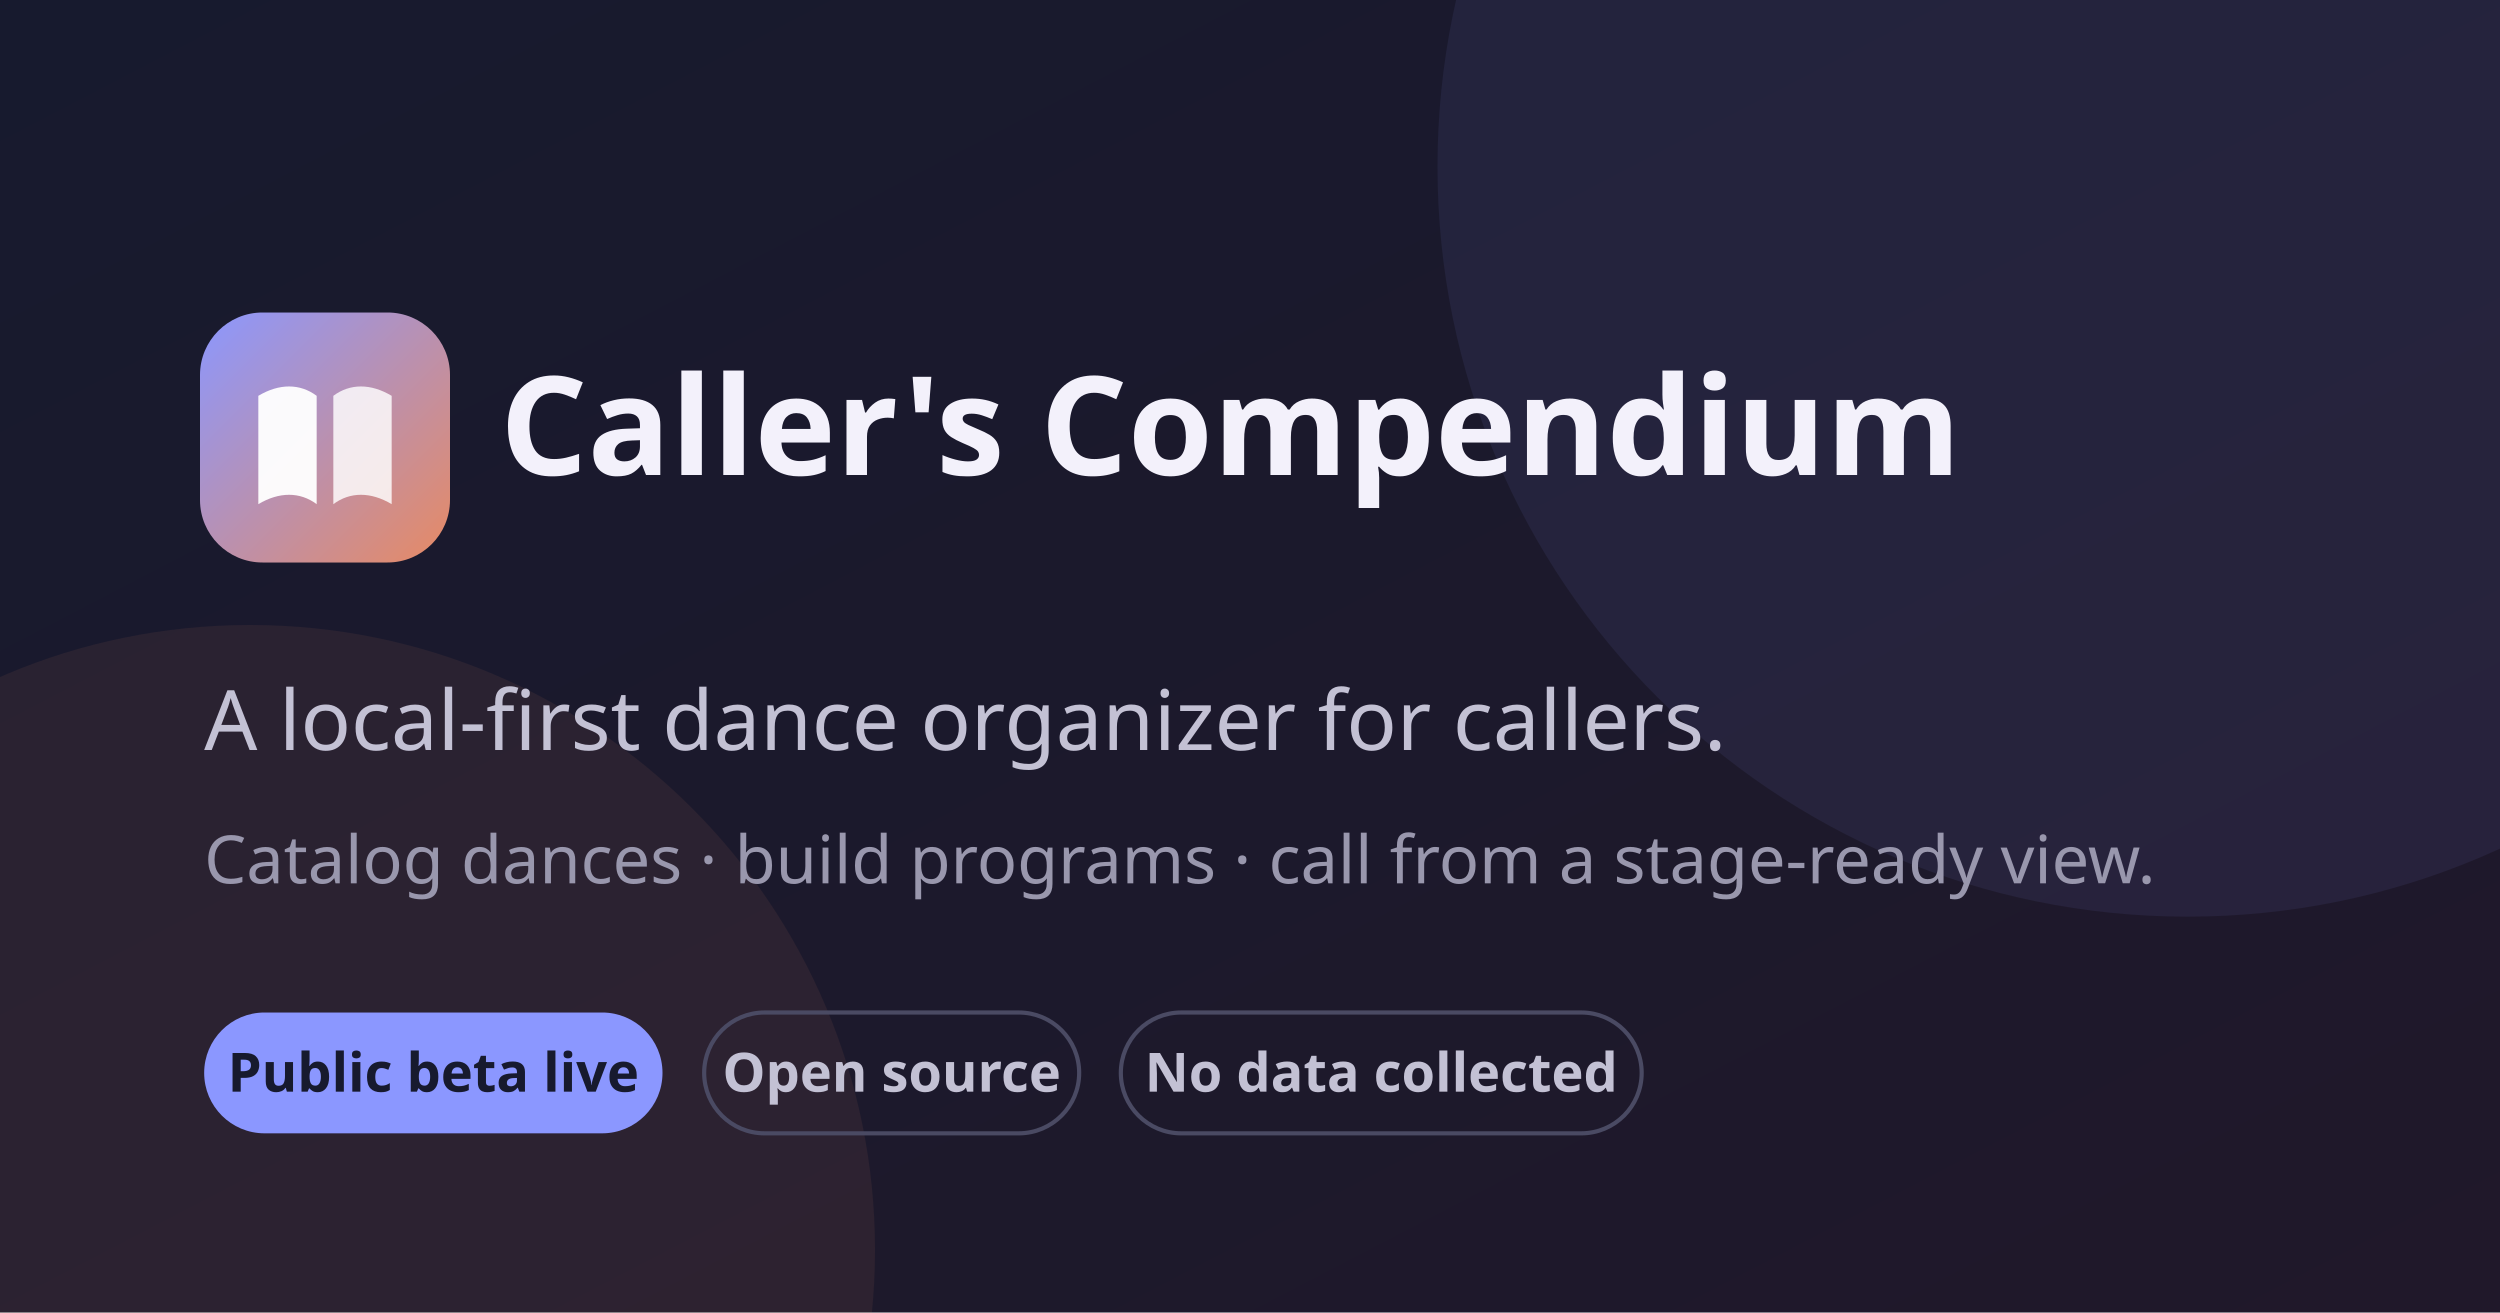
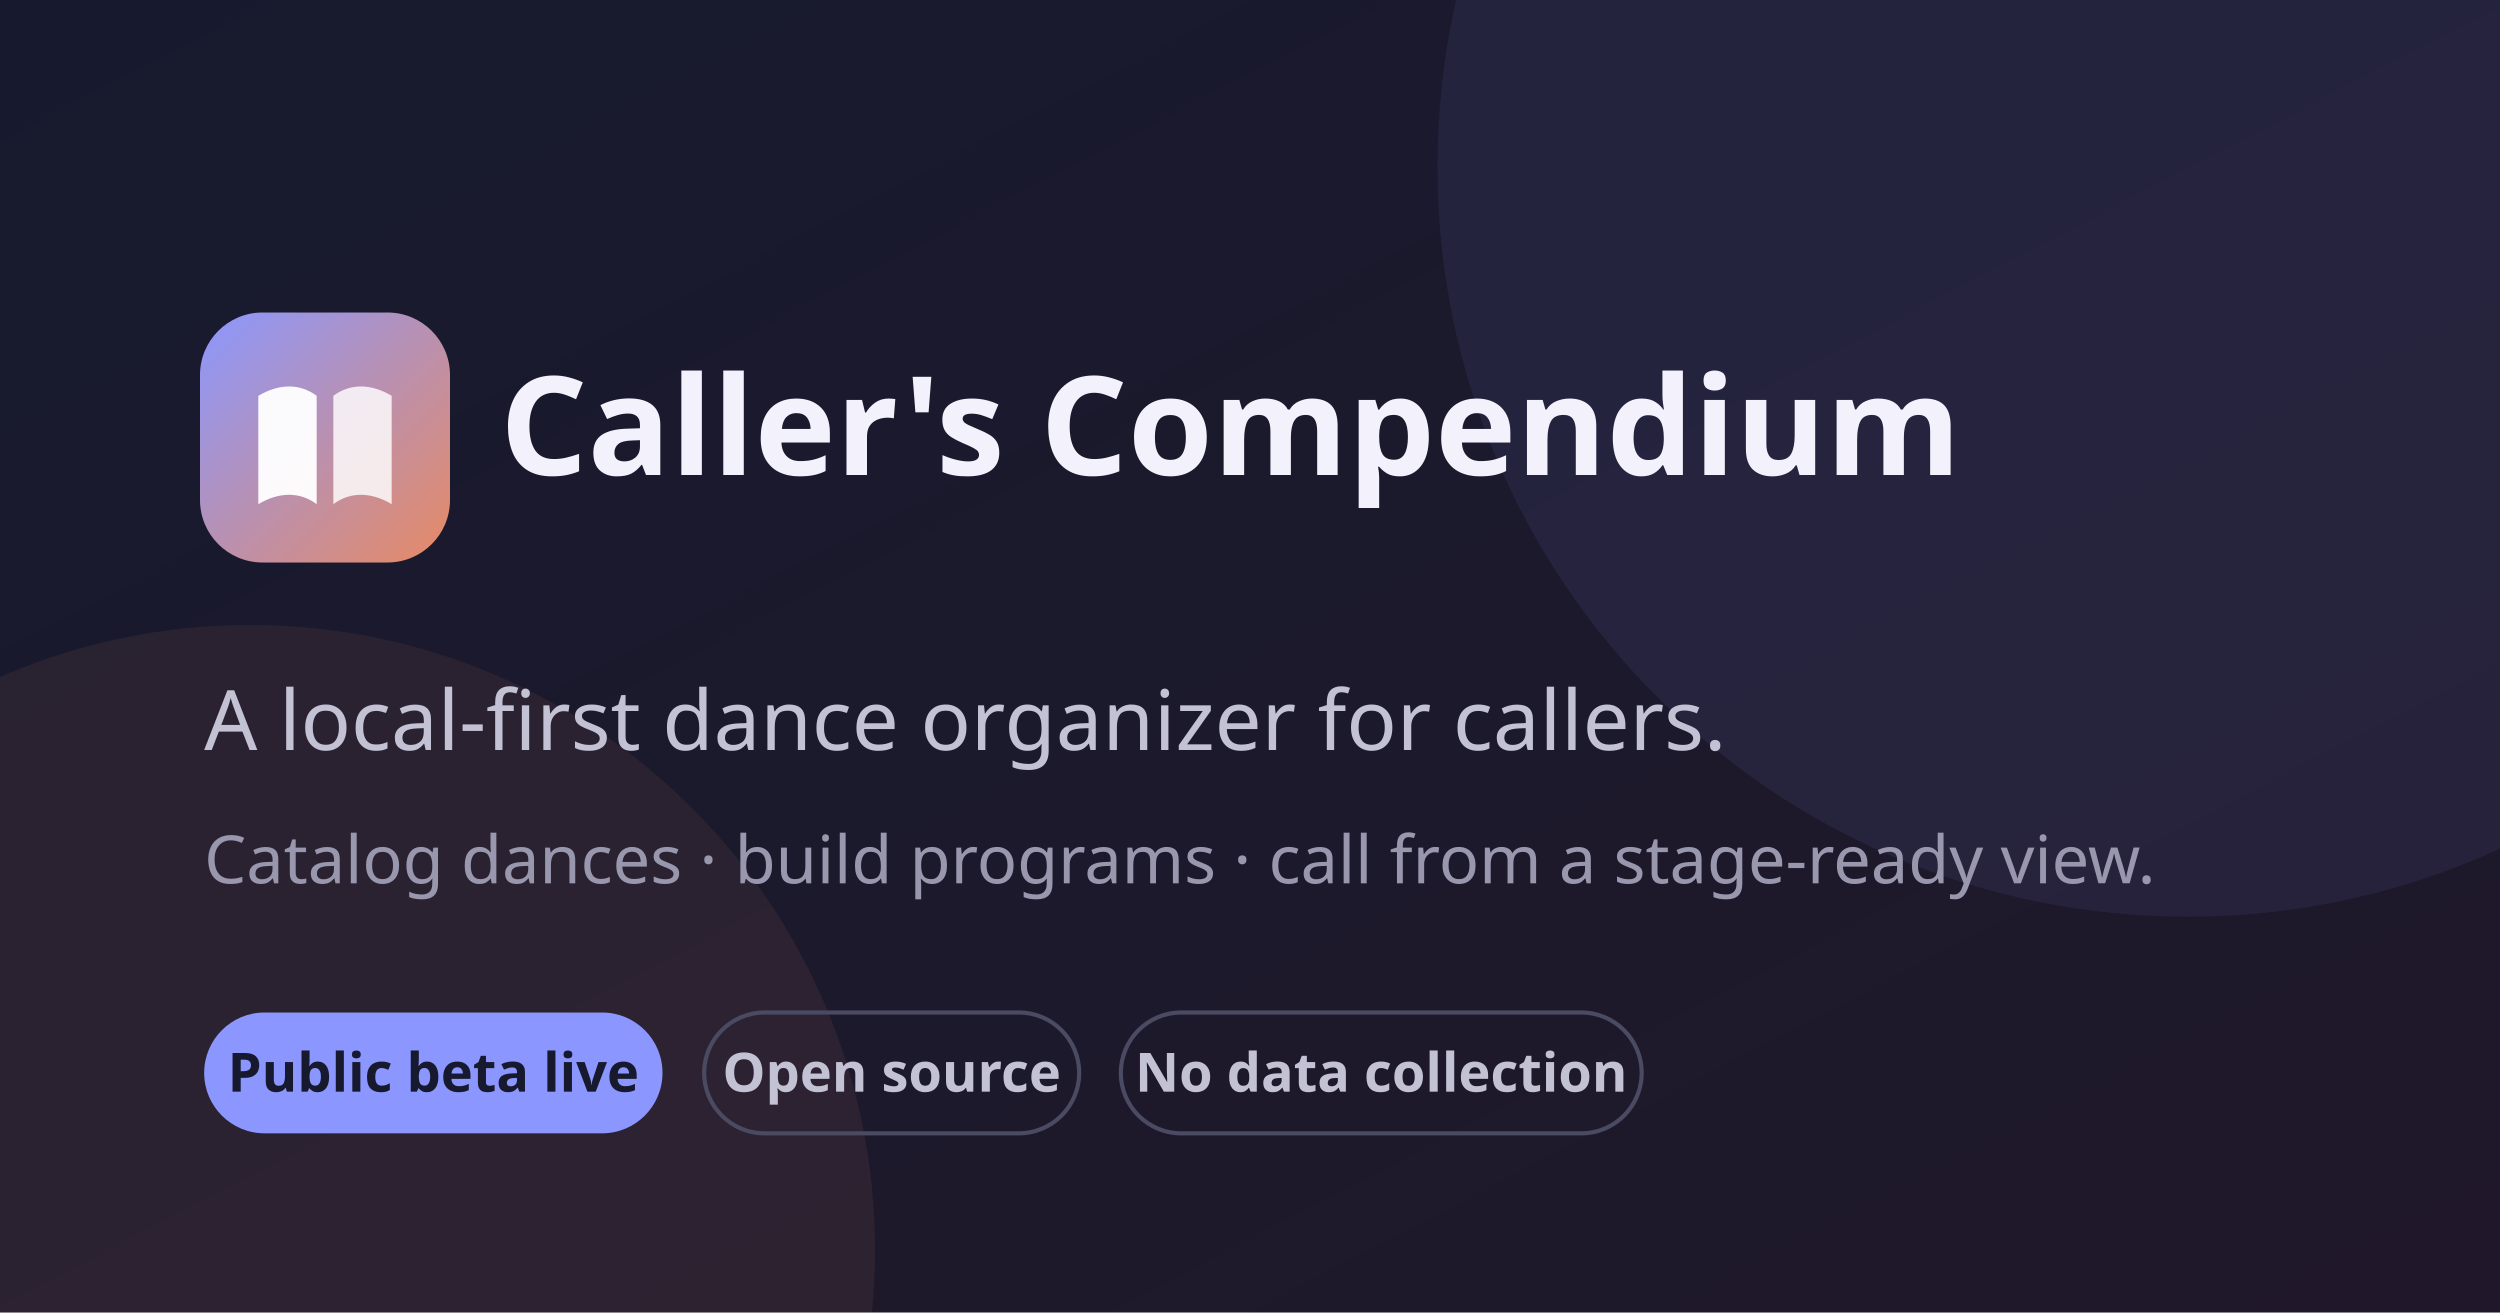
<svg xmlns="http://www.w3.org/2000/svg" viewBox="0 0 1200 630" role="img" aria-label="Caller's Compendium — a local-first dance organizer for callers">
  <defs>
    <linearGradient id="bg" x1="0" y1="0" x2="1" y2="1">
      <stop offset="0" stop-color="#171a2e" />
      <stop offset="1" stop-color="#20182a" />
    </linearGradient>
    <linearGradient id="mark" x1="0" y1="0" x2="1" y2="1">
      <stop offset="0" stop-color="#8b97ff" />
      <stop offset="1" stop-color="#e78a63" />
    </linearGradient>
  </defs>
  <rect width="1200" height="630" fill="url(#bg)" />
  <circle cx="1050" cy="80" r="360" fill="#8b97ff" opacity="0.08" />
  <circle cx="120" cy="600" r="300" fill="#e78a63" opacity="0.08" />
  <g transform="translate(96 150)">
    <rect width="120" height="120" rx="30" fill="url(#mark)" />
    <path d="M28 40c10-6 20-6 28 0v52c-8-6-18-6-28 0V40Z" fill="#fff" opacity="0.95" />
    <path d="M92 40c-10-6-20-6-28 0v52c8-6 18-6 28 0V40Z" fill="#fff" opacity="0.82" />
  </g>
  <text x="240" y="228" font-family="Segoe UI, system-ui, sans-serif" font-size="66" font-weight="700" fill="#f3f1fb">Caller's Compendium</text>
  <text x="98" y="360" font-family="Segoe UI, system-ui, sans-serif" font-size="40" font-weight="500" fill="#c3c1d4">A local-first dance organizer for callers.</text>
  <text x="98" y="424" font-family="Segoe UI, system-ui, sans-serif" font-size="32" fill="#9997ad">Catalog dances · build programs · call from a stage-ready view.</text>
  <g font-family="Segoe UI, system-ui, sans-serif" font-size="26" font-weight="600" fill="#171a2e">
    <rect x="98" y="486" width="220" height="58" rx="29" fill="#8b97ff" />
    <text x="208" y="524" text-anchor="middle">Public beta live</text>
    <rect x="338" y="486" width="180" height="58" rx="29" fill="none" stroke="#4a4a63" stroke-width="2" />
    <text x="428" y="524" text-anchor="middle" fill="#c3c1d4">Open source</text>
    <rect x="538" y="486" width="250" height="58" rx="29" fill="none" stroke="#4a4a63" stroke-width="2" />
-     <text x="663" y="524" text-anchor="middle" fill="#c3c1d4">No data collected</text>
+     <text x="663" y="524" text-anchor="middle" fill="#c3c1d4">No data collection</text>
  </g>
</svg>
